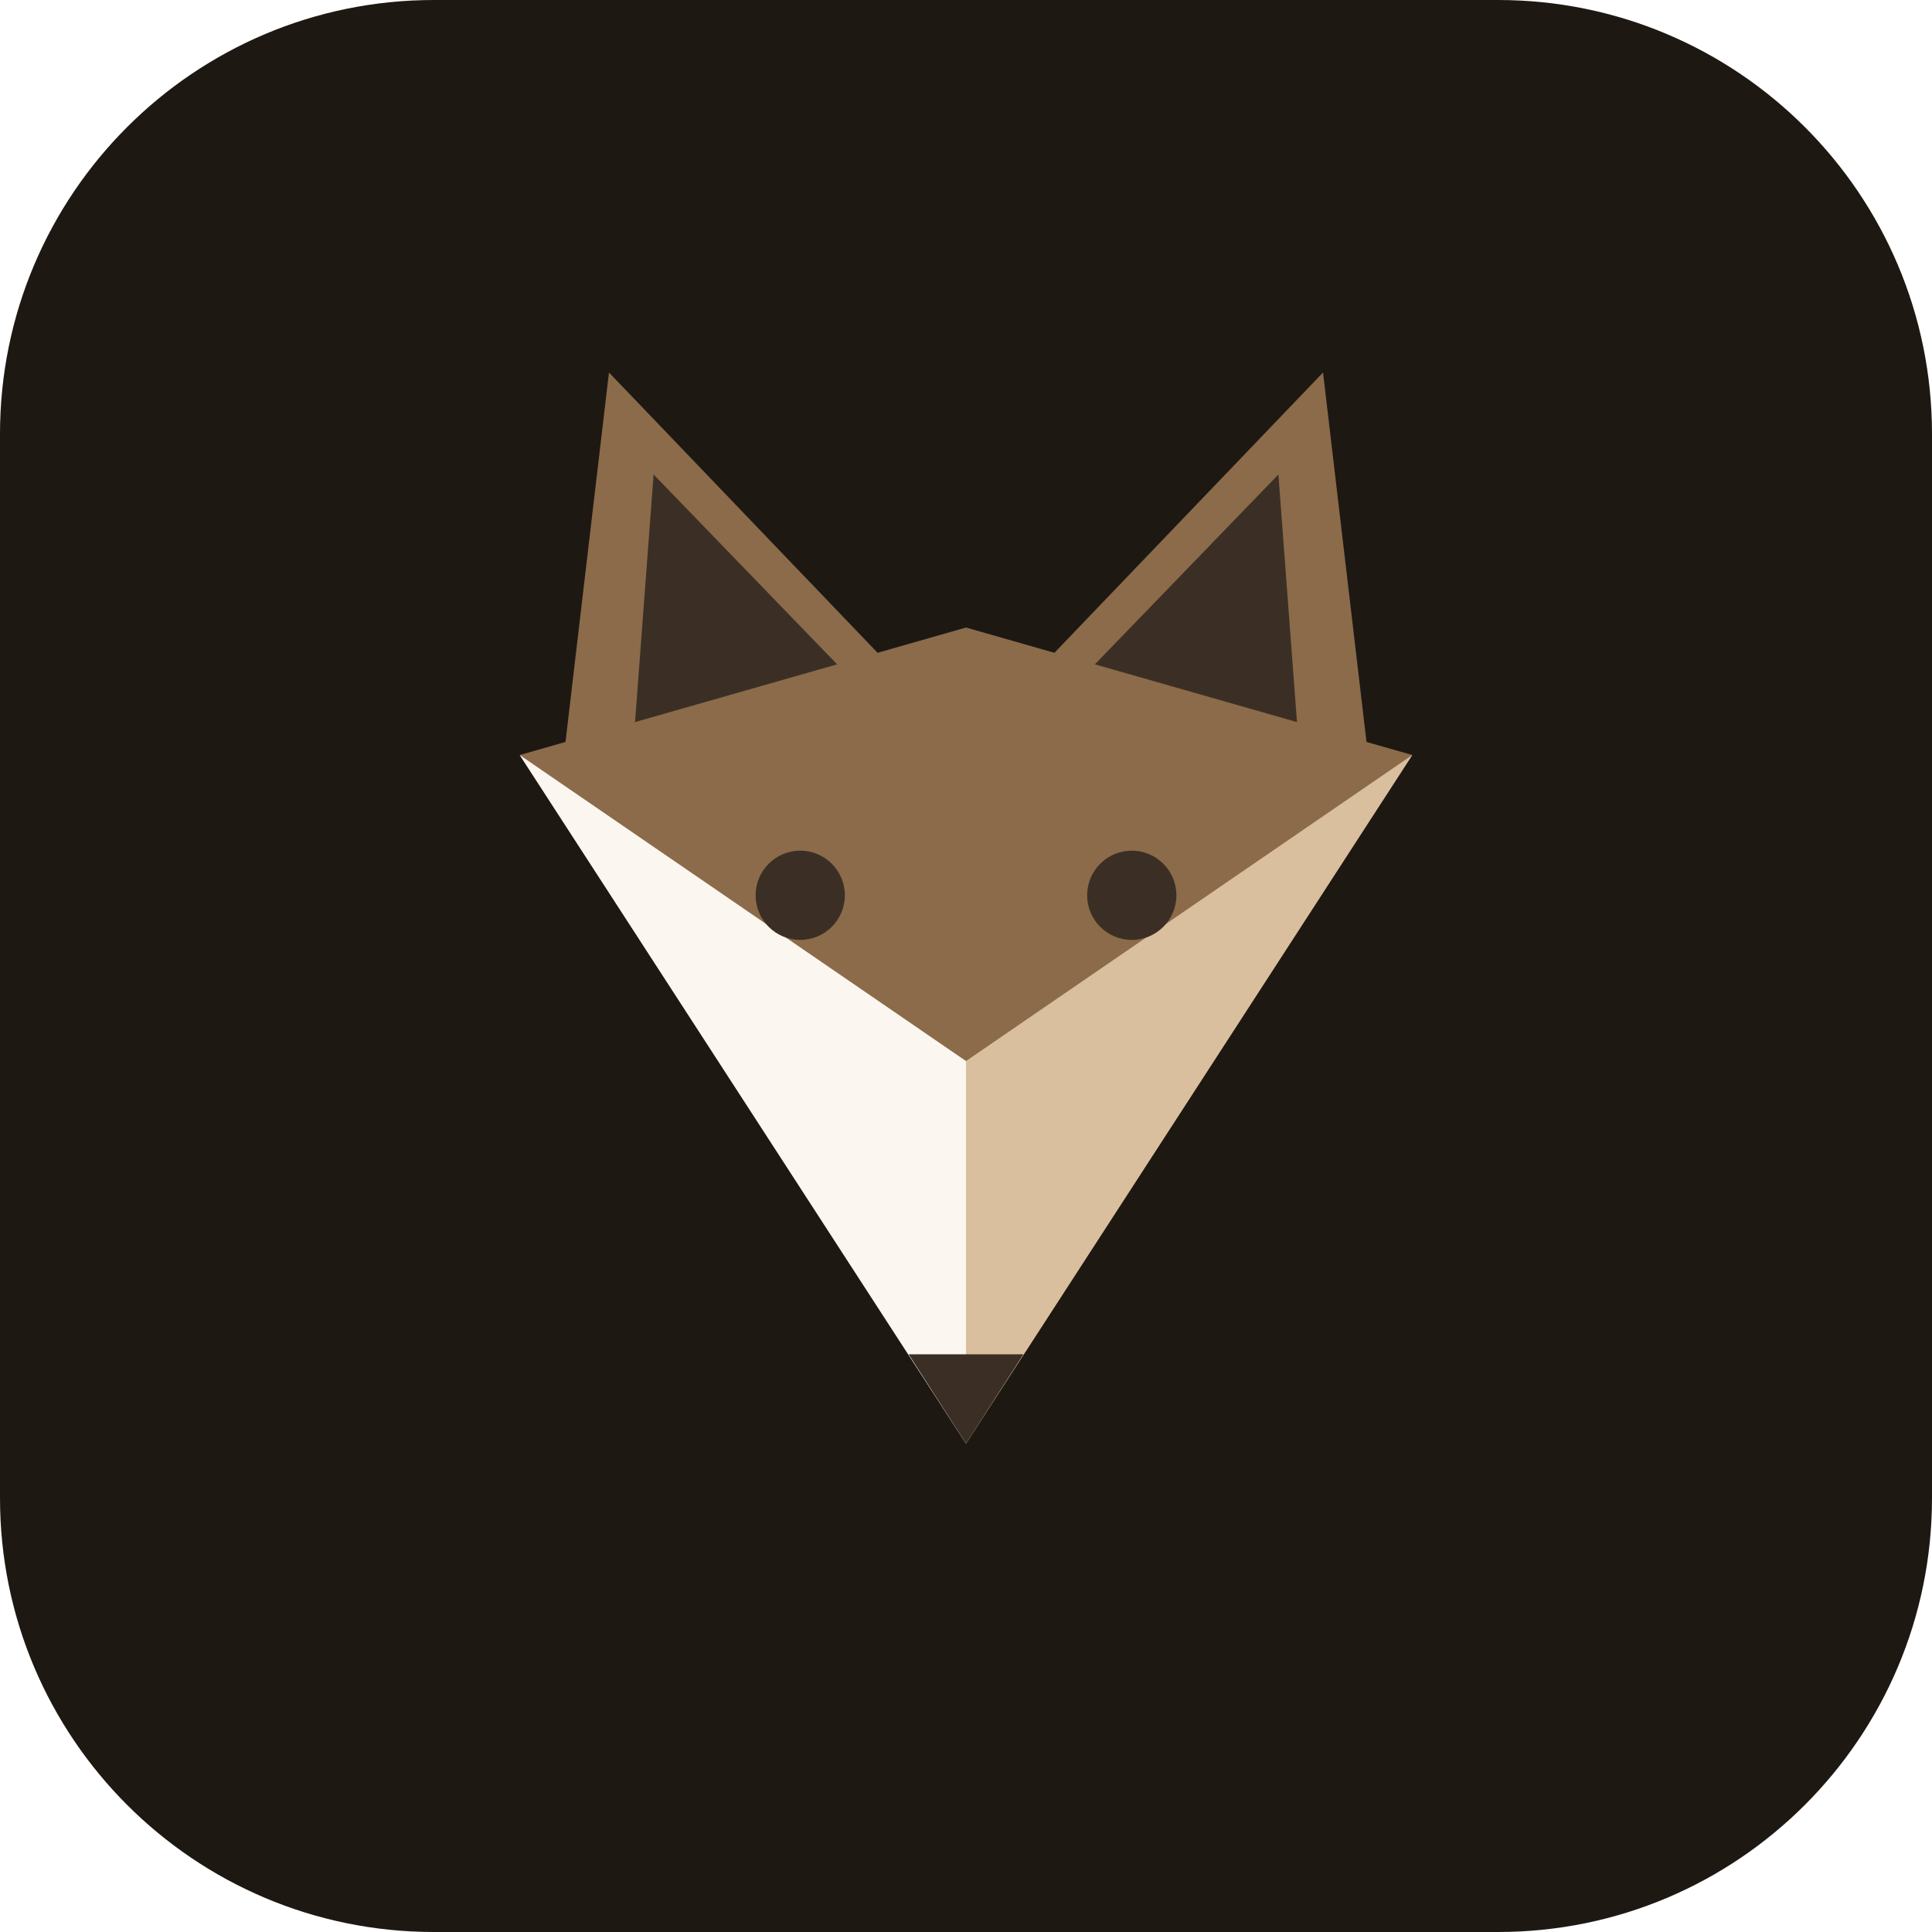
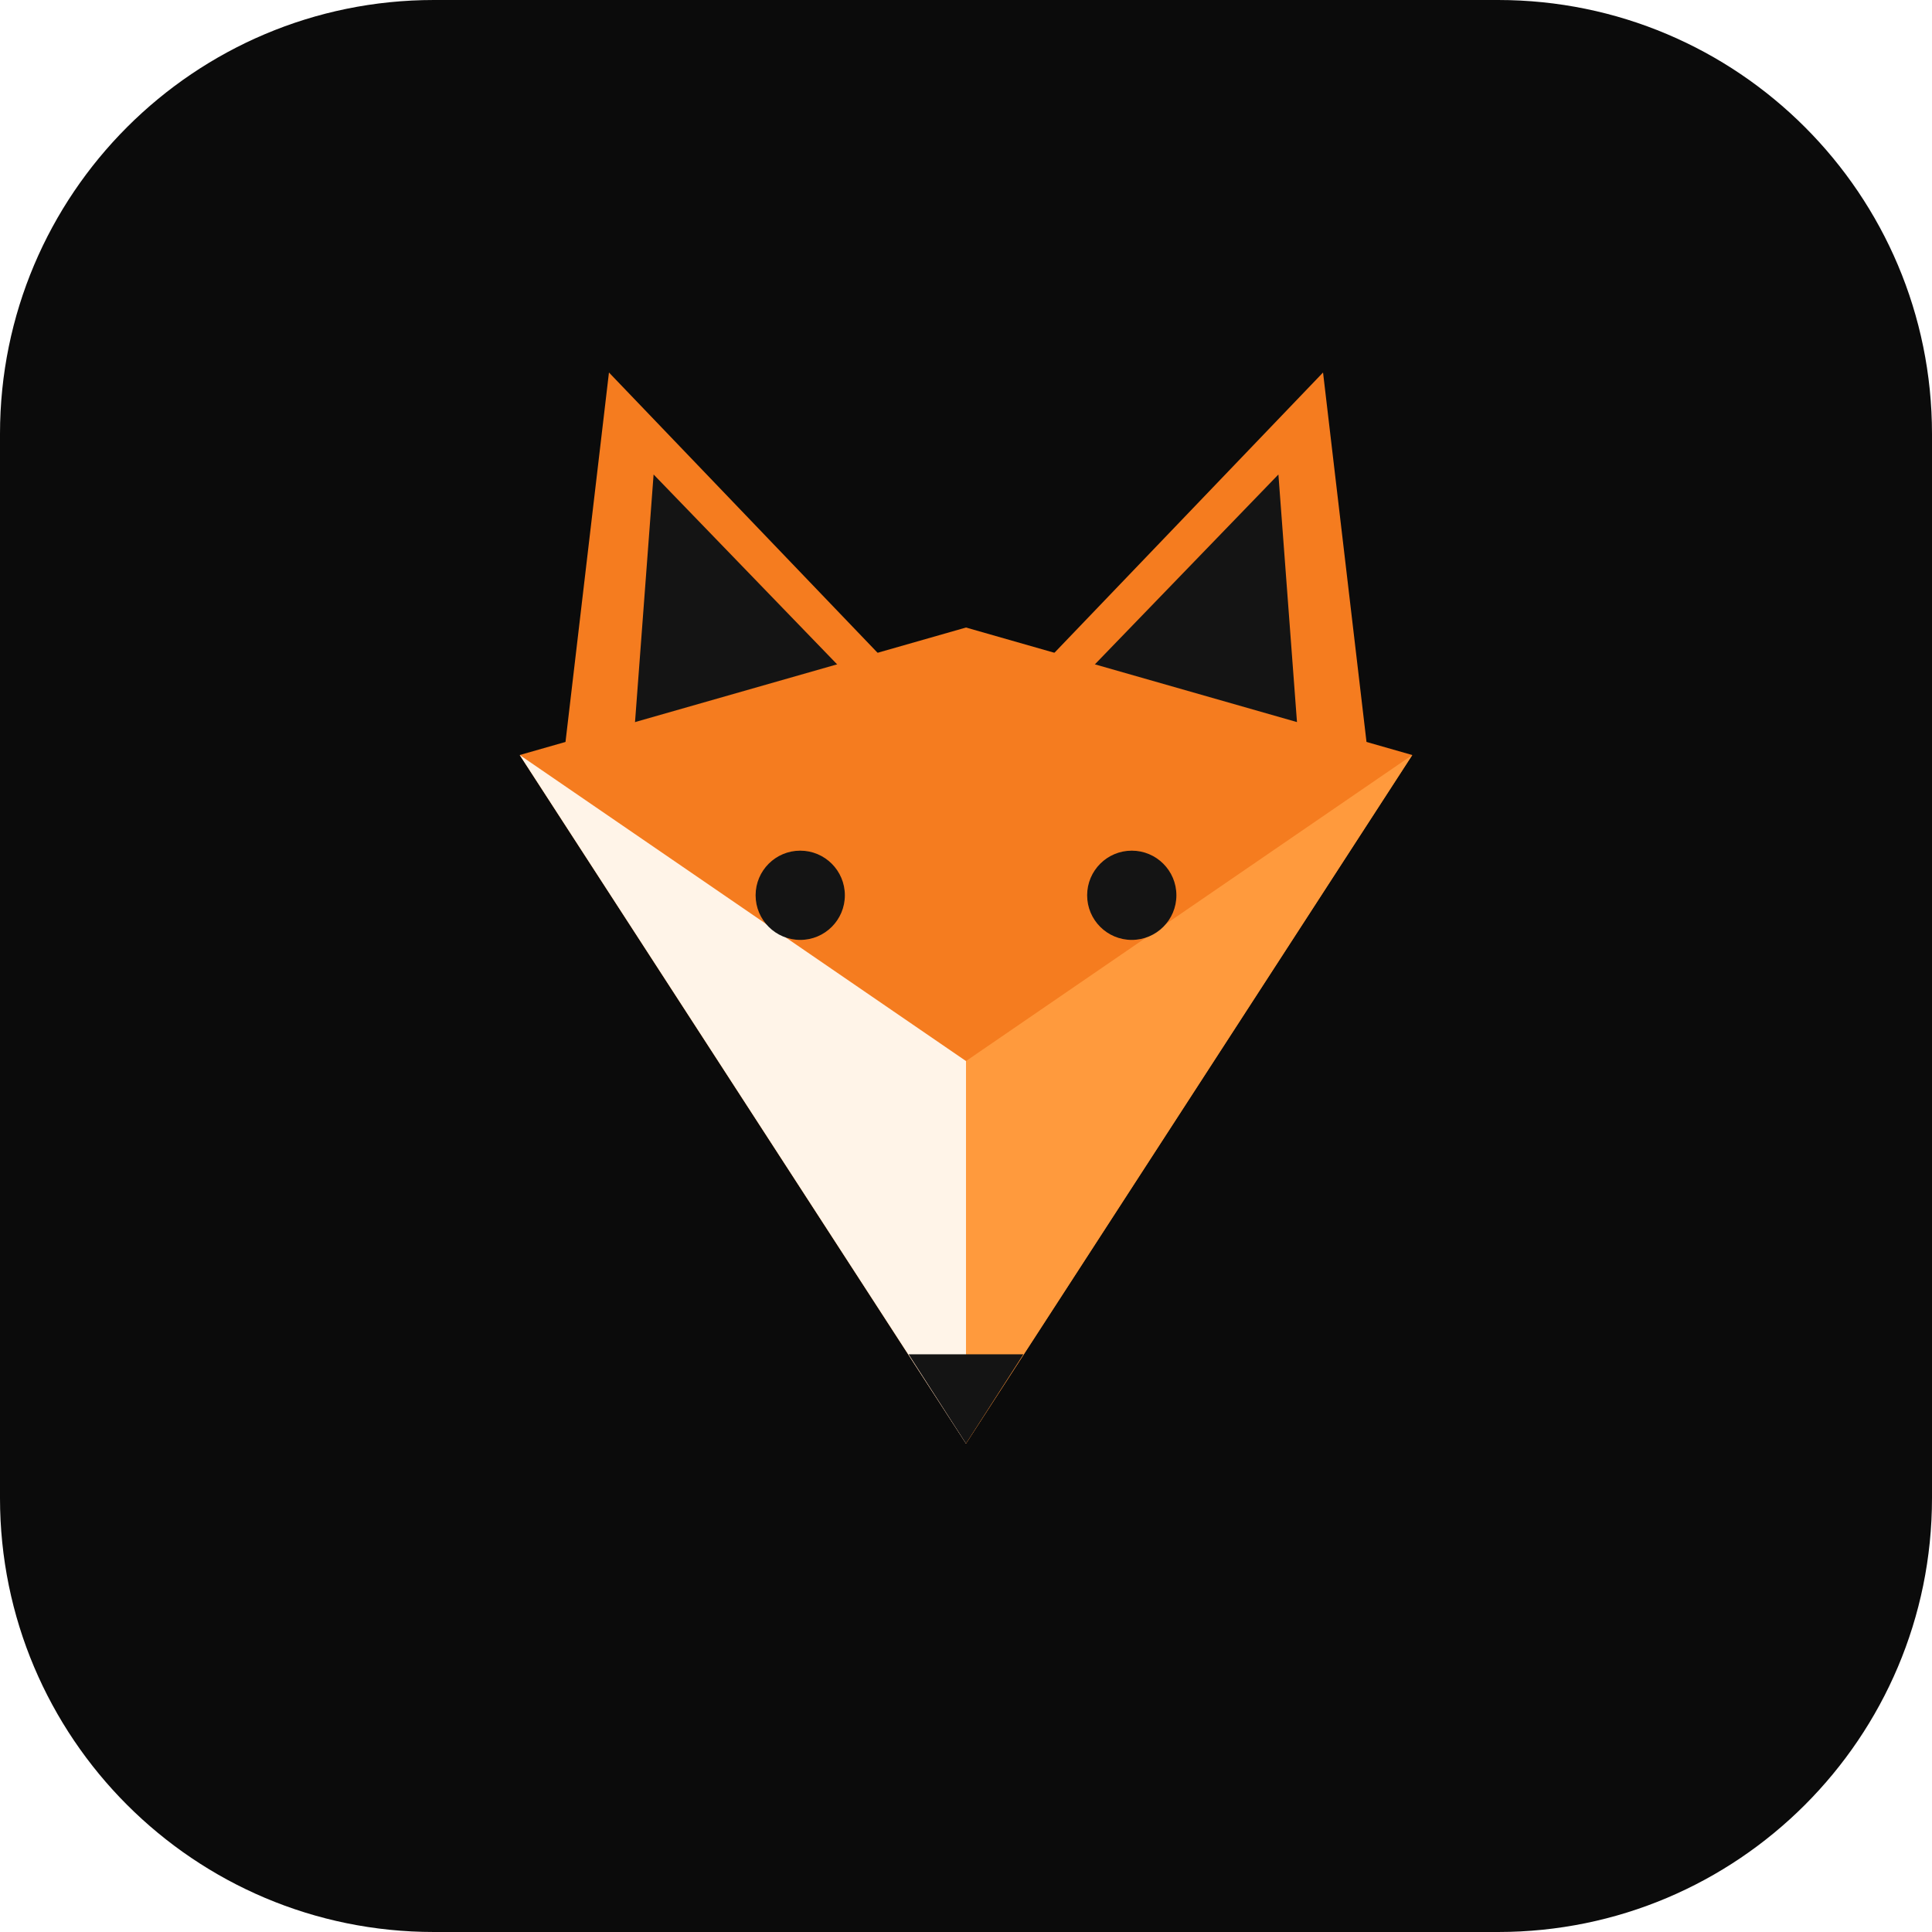
<svg xmlns="http://www.w3.org/2000/svg" width="1024" height="1024" viewBox="0 0 1024 1024">
-   <rect width="1024" height="1024" rx="230" fill="#1E1813" />
-   <polygon points="295.73,427.21 322.76,197.43 478.21,359.63" fill="#8B6B4A" />
-   <polygon points="728.27,427.21 701.24,197.43 545.79,359.63" fill="#8B6B4A" />
-   <polygon points="336.28,386.66 346.42,251.49 444.42,352.87" fill="#3B2F25" />
-   <polygon points="687.72,386.66 677.58,251.49 579.58,352.87" fill="#3B2F25" />
-   <polygon points="275.46,400.18 512.00,332.60 748.54,400.18 512.00,765.13" fill="#8B6B4A" />
-   <polygon points="275.46,400.18 512.00,562.38 512.00,765.13" fill="#FBF6EF" />
-   <polygon points="748.54,400.18 512.00,562.38 512.00,765.13" fill="#D9BF9E" />
-   <polygon points="481.59,717.82 542.41,717.82 512.00,765.13" fill="#3B2F25" />
-   <circle cx="424.14" cy="474.52" r="23.65" fill="#3B2F25" />
-   <circle cx="599.86" cy="474.52" r="23.65" fill="#3B2F25" />
+   <rect width="1024" height="1024" rx="230" fill="#0B0B0B" />
+   <polygon points="295.73,427.21 322.76,197.43 478.21,359.63" fill="#F57C1F" />
+   <polygon points="728.27,427.21 701.24,197.43 545.79,359.63" fill="#F57C1F" />
+   <polygon points="336.28,386.66 346.42,251.49 444.42,352.87" fill="#141414" />
+   <polygon points="687.72,386.66 677.58,251.49 579.58,352.87" fill="#141414" />
+   <polygon points="275.46,400.18 512.00,332.60 748.54,400.18 512.00,765.13" fill="#F57C1F" />
+   <polygon points="275.46,400.18 512.00,562.38 512.00,765.13" fill="#FFF4E8" />
+   <polygon points="748.54,400.18 512.00,562.38 512.00,765.13" fill="#FF9A3D" />
+   <polygon points="481.59,717.82 542.41,717.82 512.00,765.13" fill="#141414" />
+   <circle cx="424.14" cy="474.52" r="23.65" fill="#141414" />
+   <circle cx="599.86" cy="474.52" r="23.65" fill="#141414" />
</svg>
